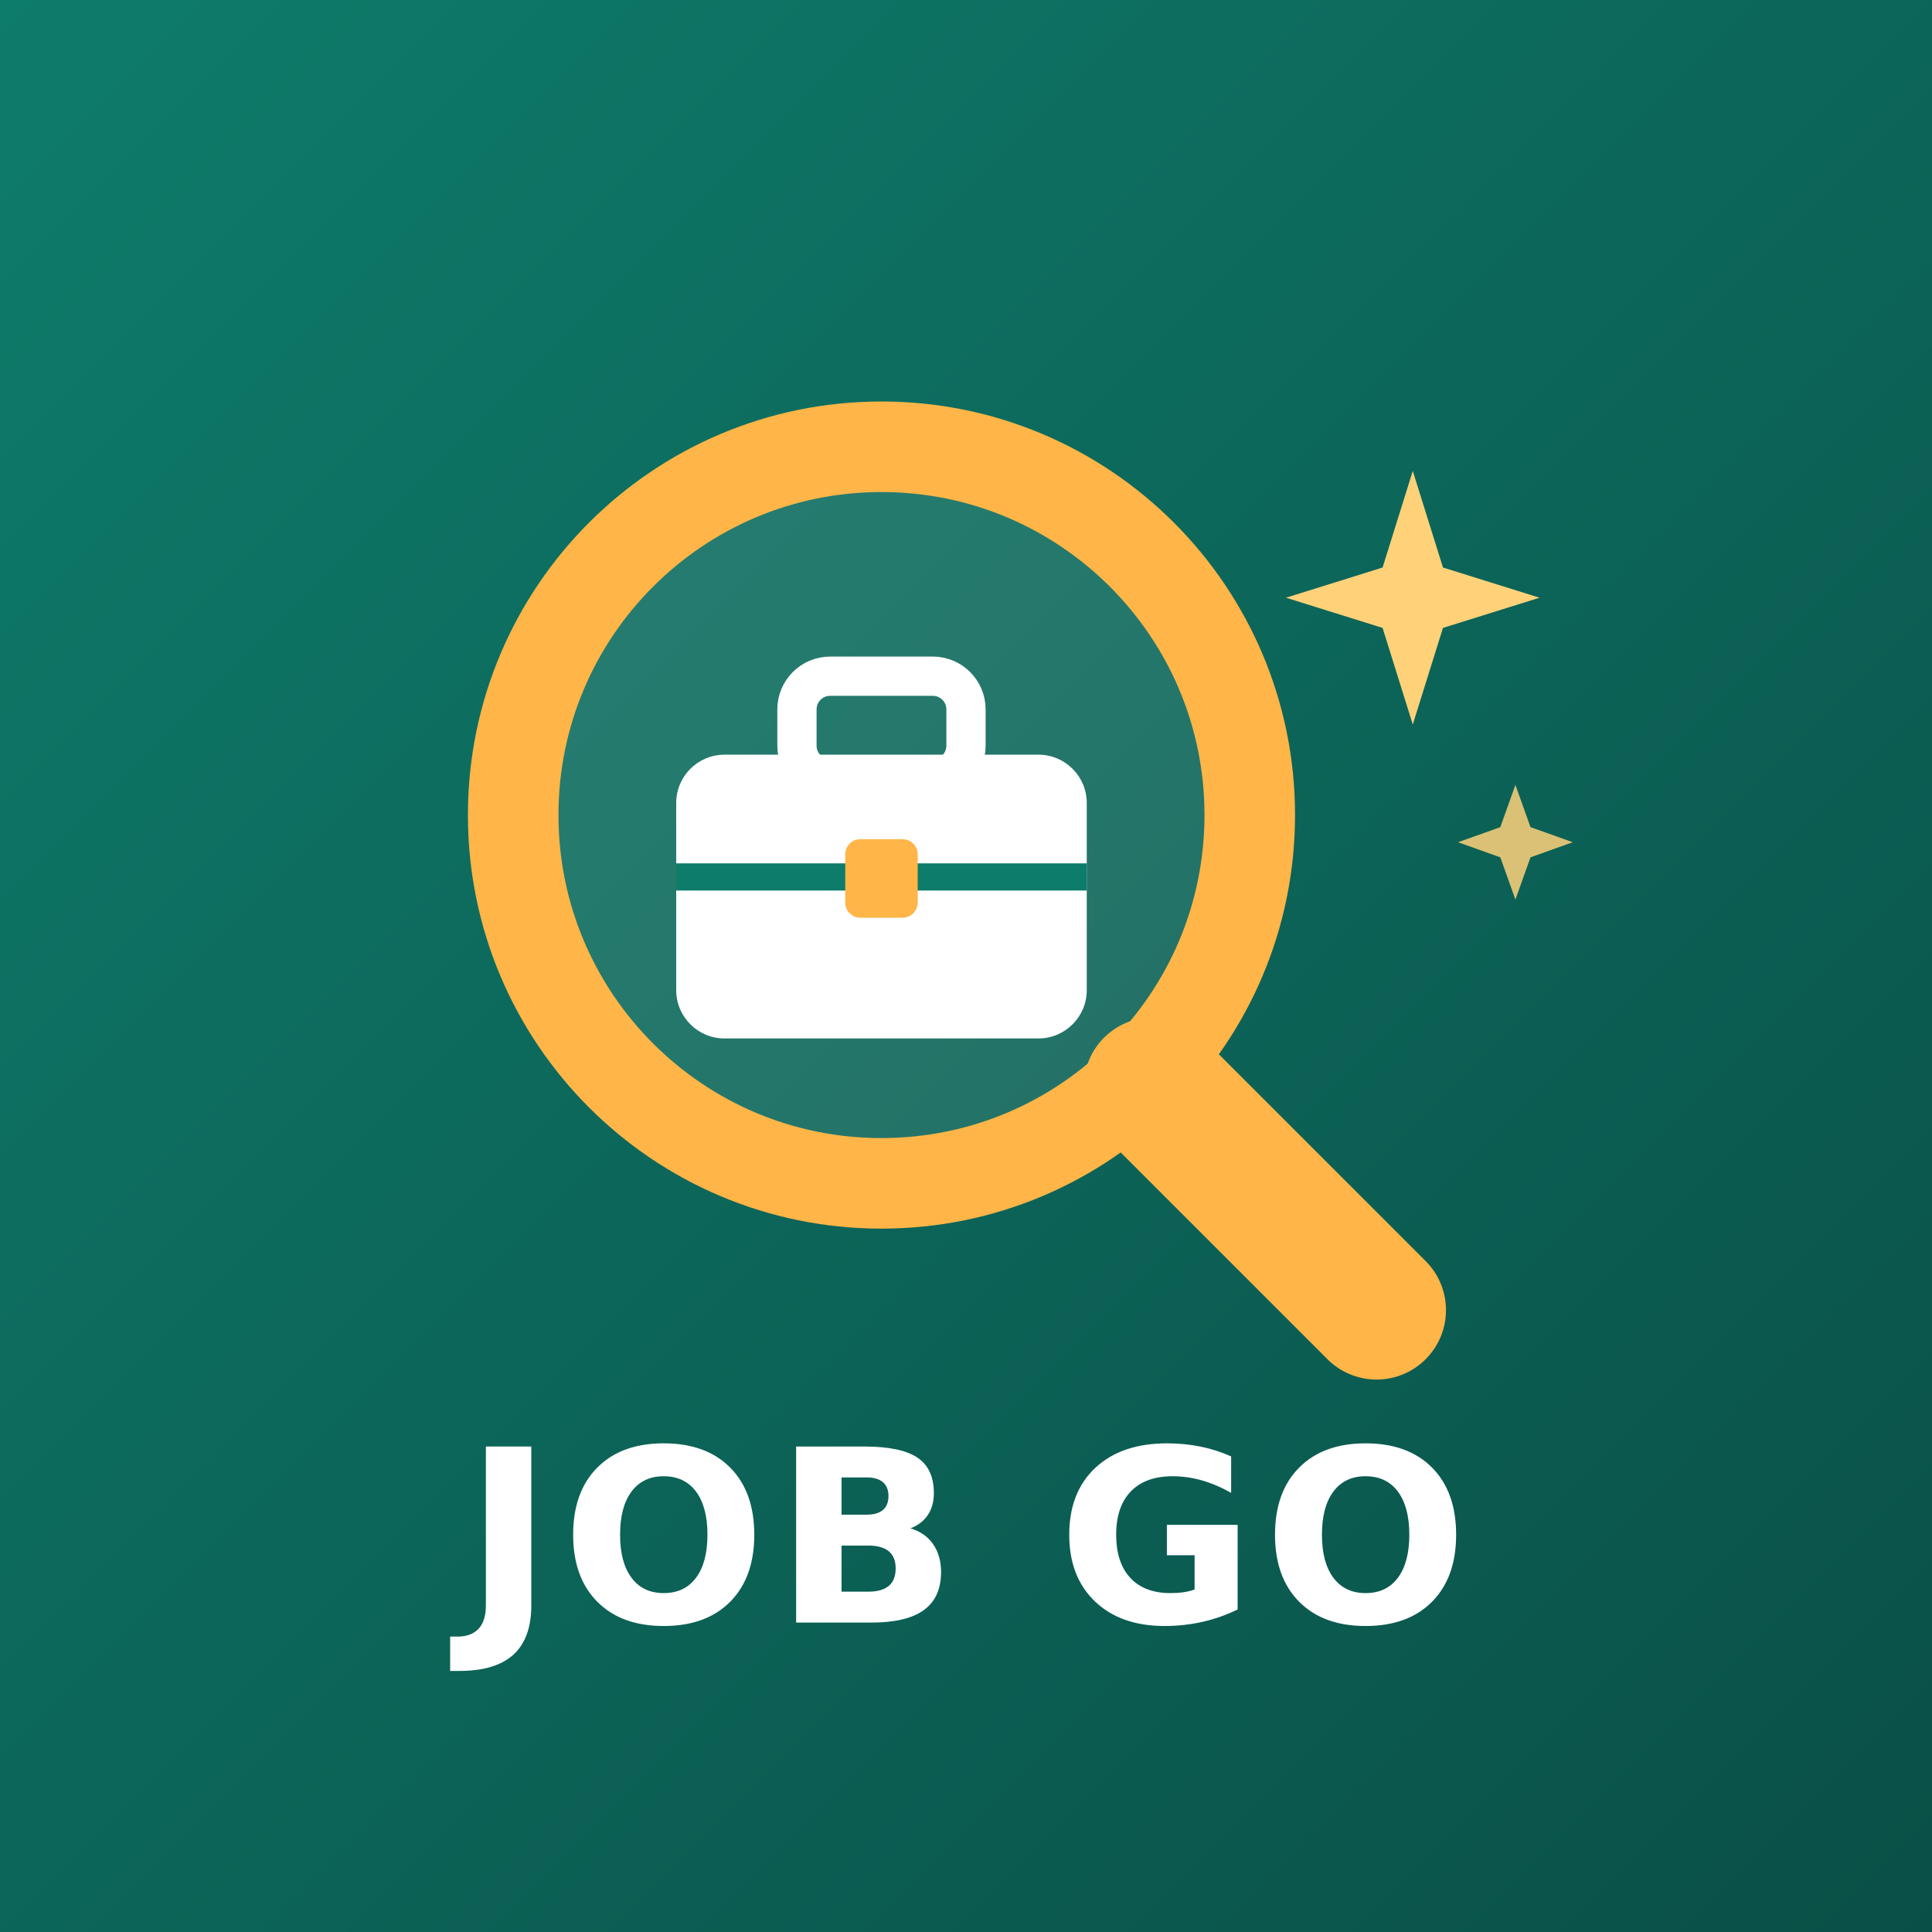
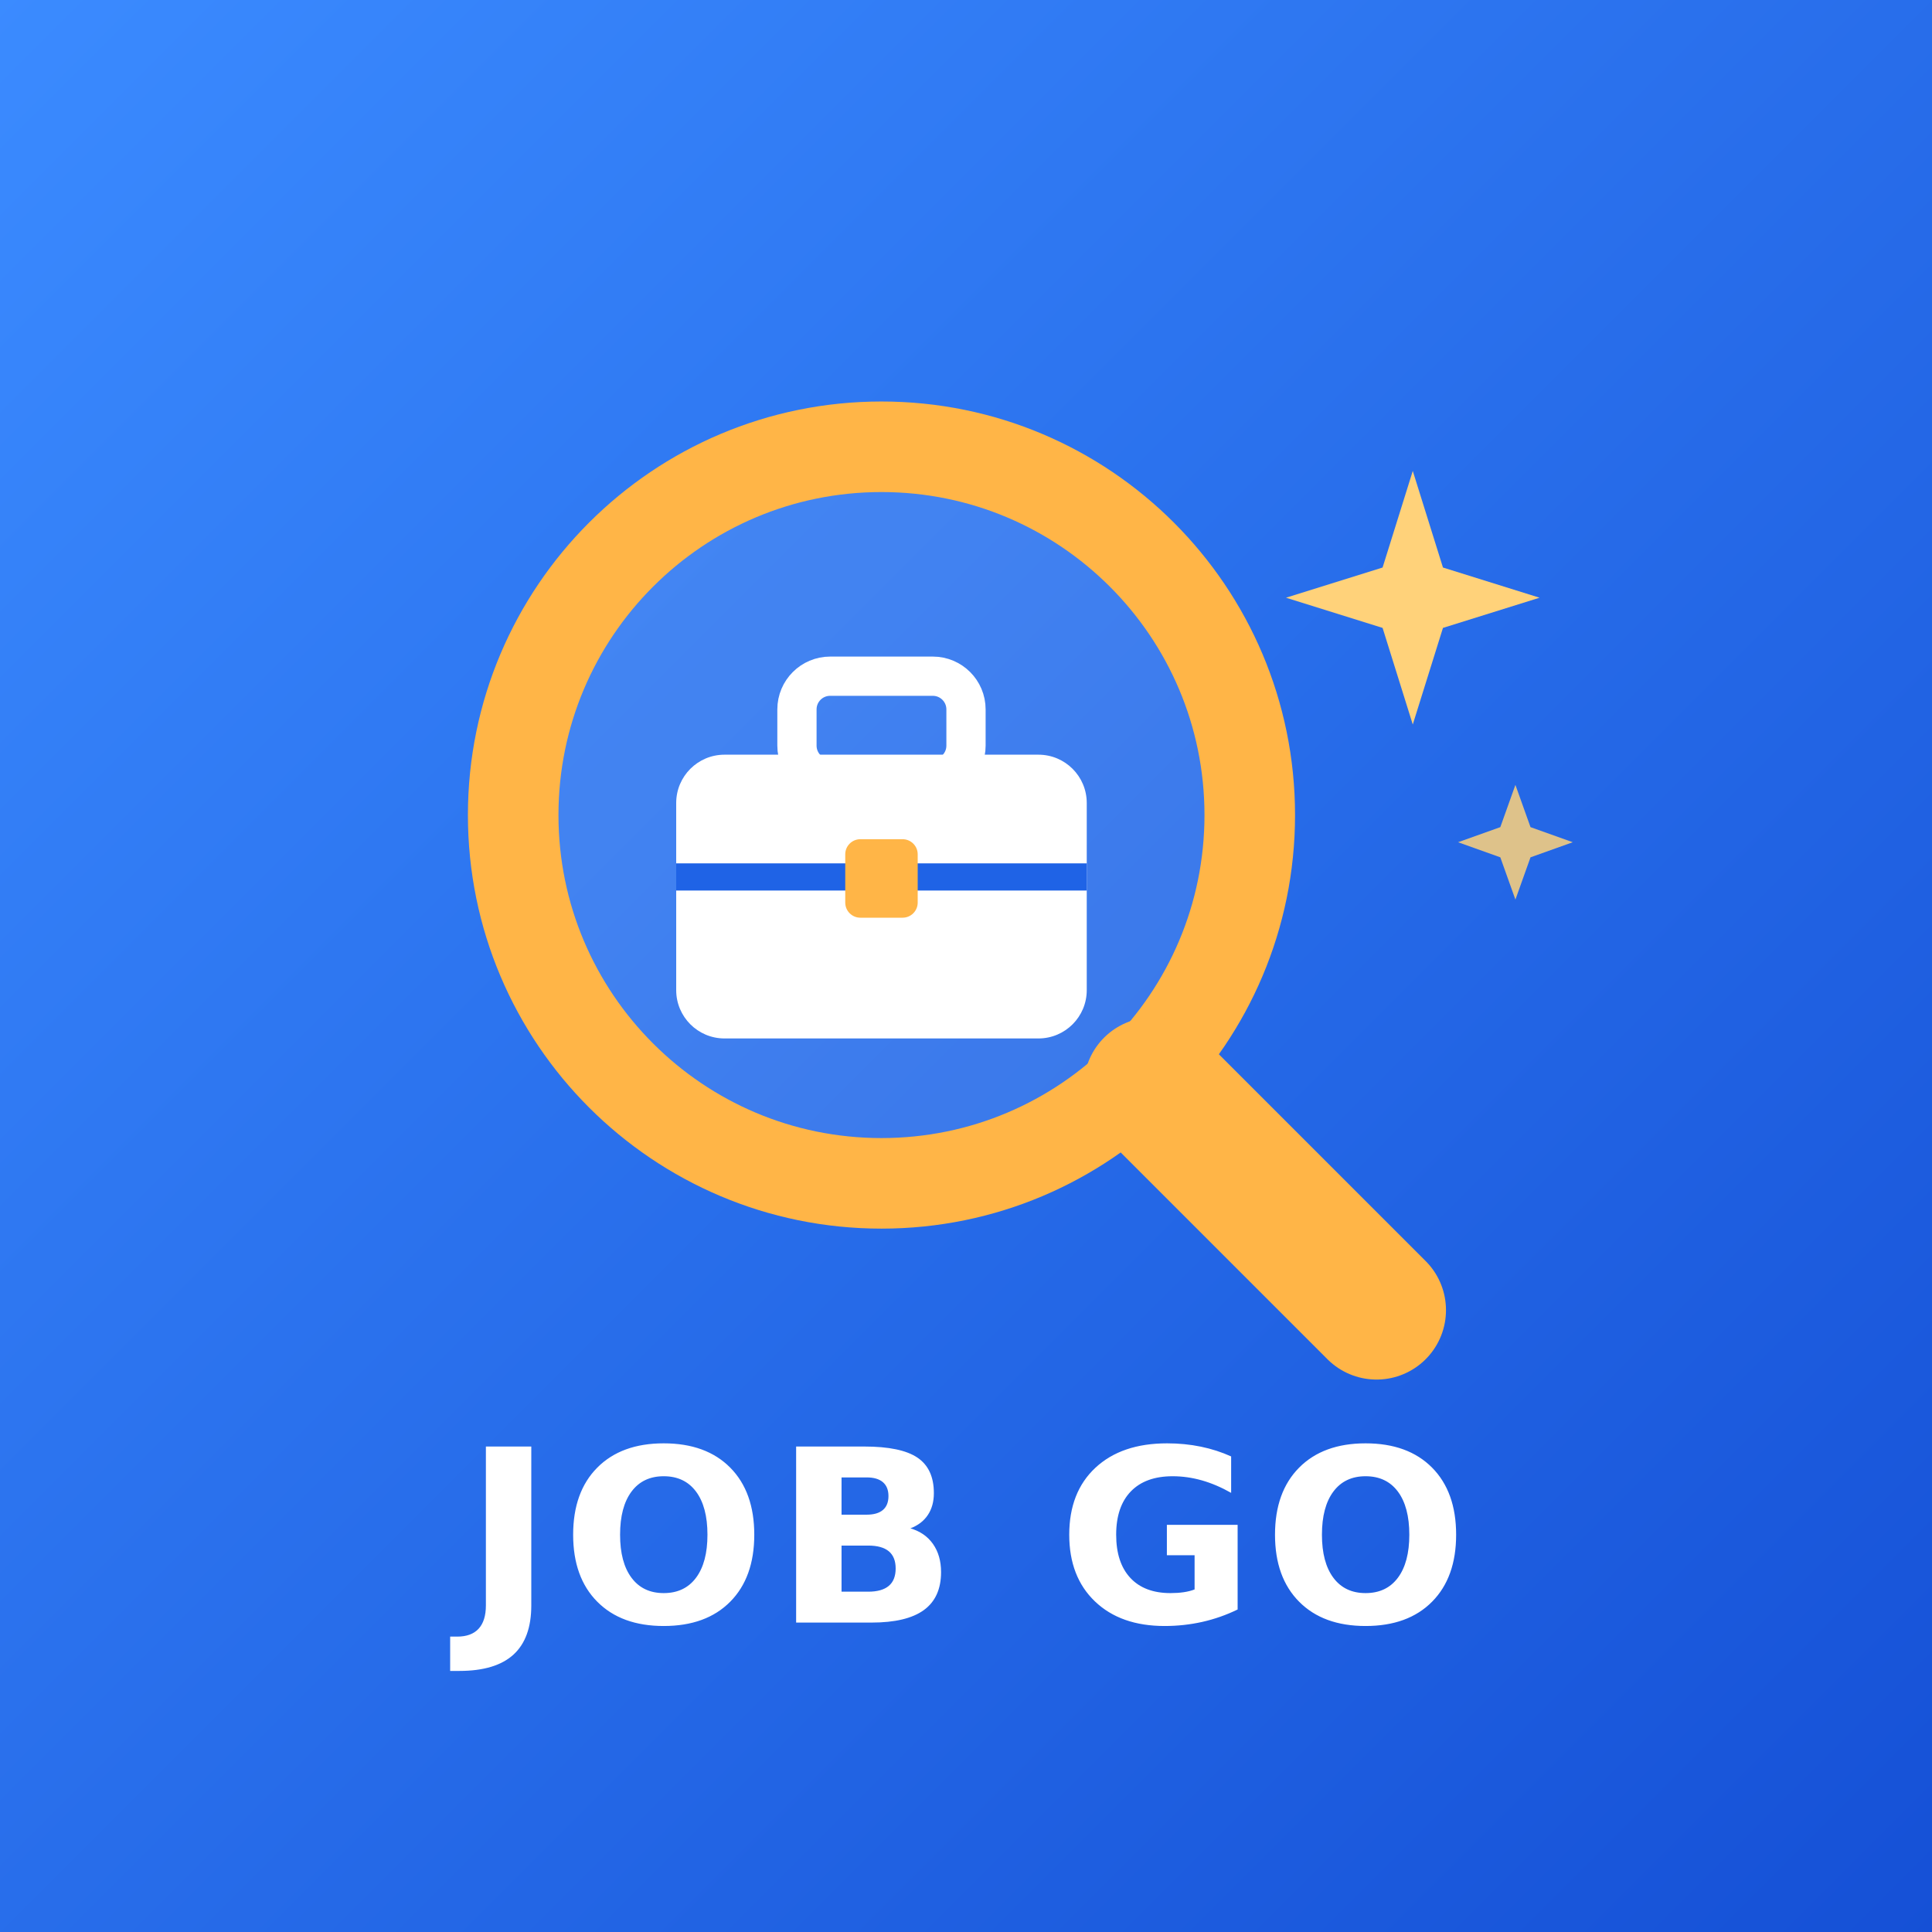
<svg xmlns="http://www.w3.org/2000/svg" viewBox="0 0 512 512">
  <defs>
    <linearGradient id="g" x1="0" y1="0" x2="1" y2="1">
-       <stop offset="0" stop-color="#0e7c6b" />
-       <stop offset="1" stop-color="#0a4f47" />
+       <stop offset="0" stop-color="#3b8bff" />
+       <stop offset="1" stop-color="#1550d6" />
    </linearGradient>
  </defs>
  <rect width="512" height="512" fill="url(#g)" />
  <g transform="translate(51.2 51.2) scale(0.8)">
    <g id="art">
      <circle cx="228" cy="206" r="122" fill="#ffffff" fill-opacity="0.10" stroke="#ffb547" stroke-width="30" />
      <path d="M318 296 L392 370" stroke="#ffb547" stroke-width="46" stroke-linecap="round" />
      <rect x="200" y="160" width="56" height="34" rx="11" fill="none" stroke="#ffffff" stroke-width="13" />
      <rect x="160" y="186" width="136" height="94" rx="16" fill="#ffffff" />
-       <rect x="160" y="222" width="136" height="9" fill="#0e7c6b" />
+       <rect x="160" y="222" width="136" height="9" fill="#1f63e6" />
      <rect x="216" y="214" width="24" height="26" rx="5" fill="#ffb547" />
      <path d="M404 92 L414 124 L446 134 L414 144 L404 176 L394 144 L362 134 L394 124 Z" fill="#ffd27a" />
      <path d="M438 196 L443 210 L457 215 L443 220 L438 234 L433 220 L419 215 L433 210 Z" fill="#ffd27a" fill-opacity="0.85" />
    </g>
  </g>
  <text x="256" y="430" text-anchor="middle" font-family="DejaVu Sans, Arial, sans-serif" font-weight="bold" font-size="64" fill="#ffffff" letter-spacing="2">JOB GO</text>
</svg>
